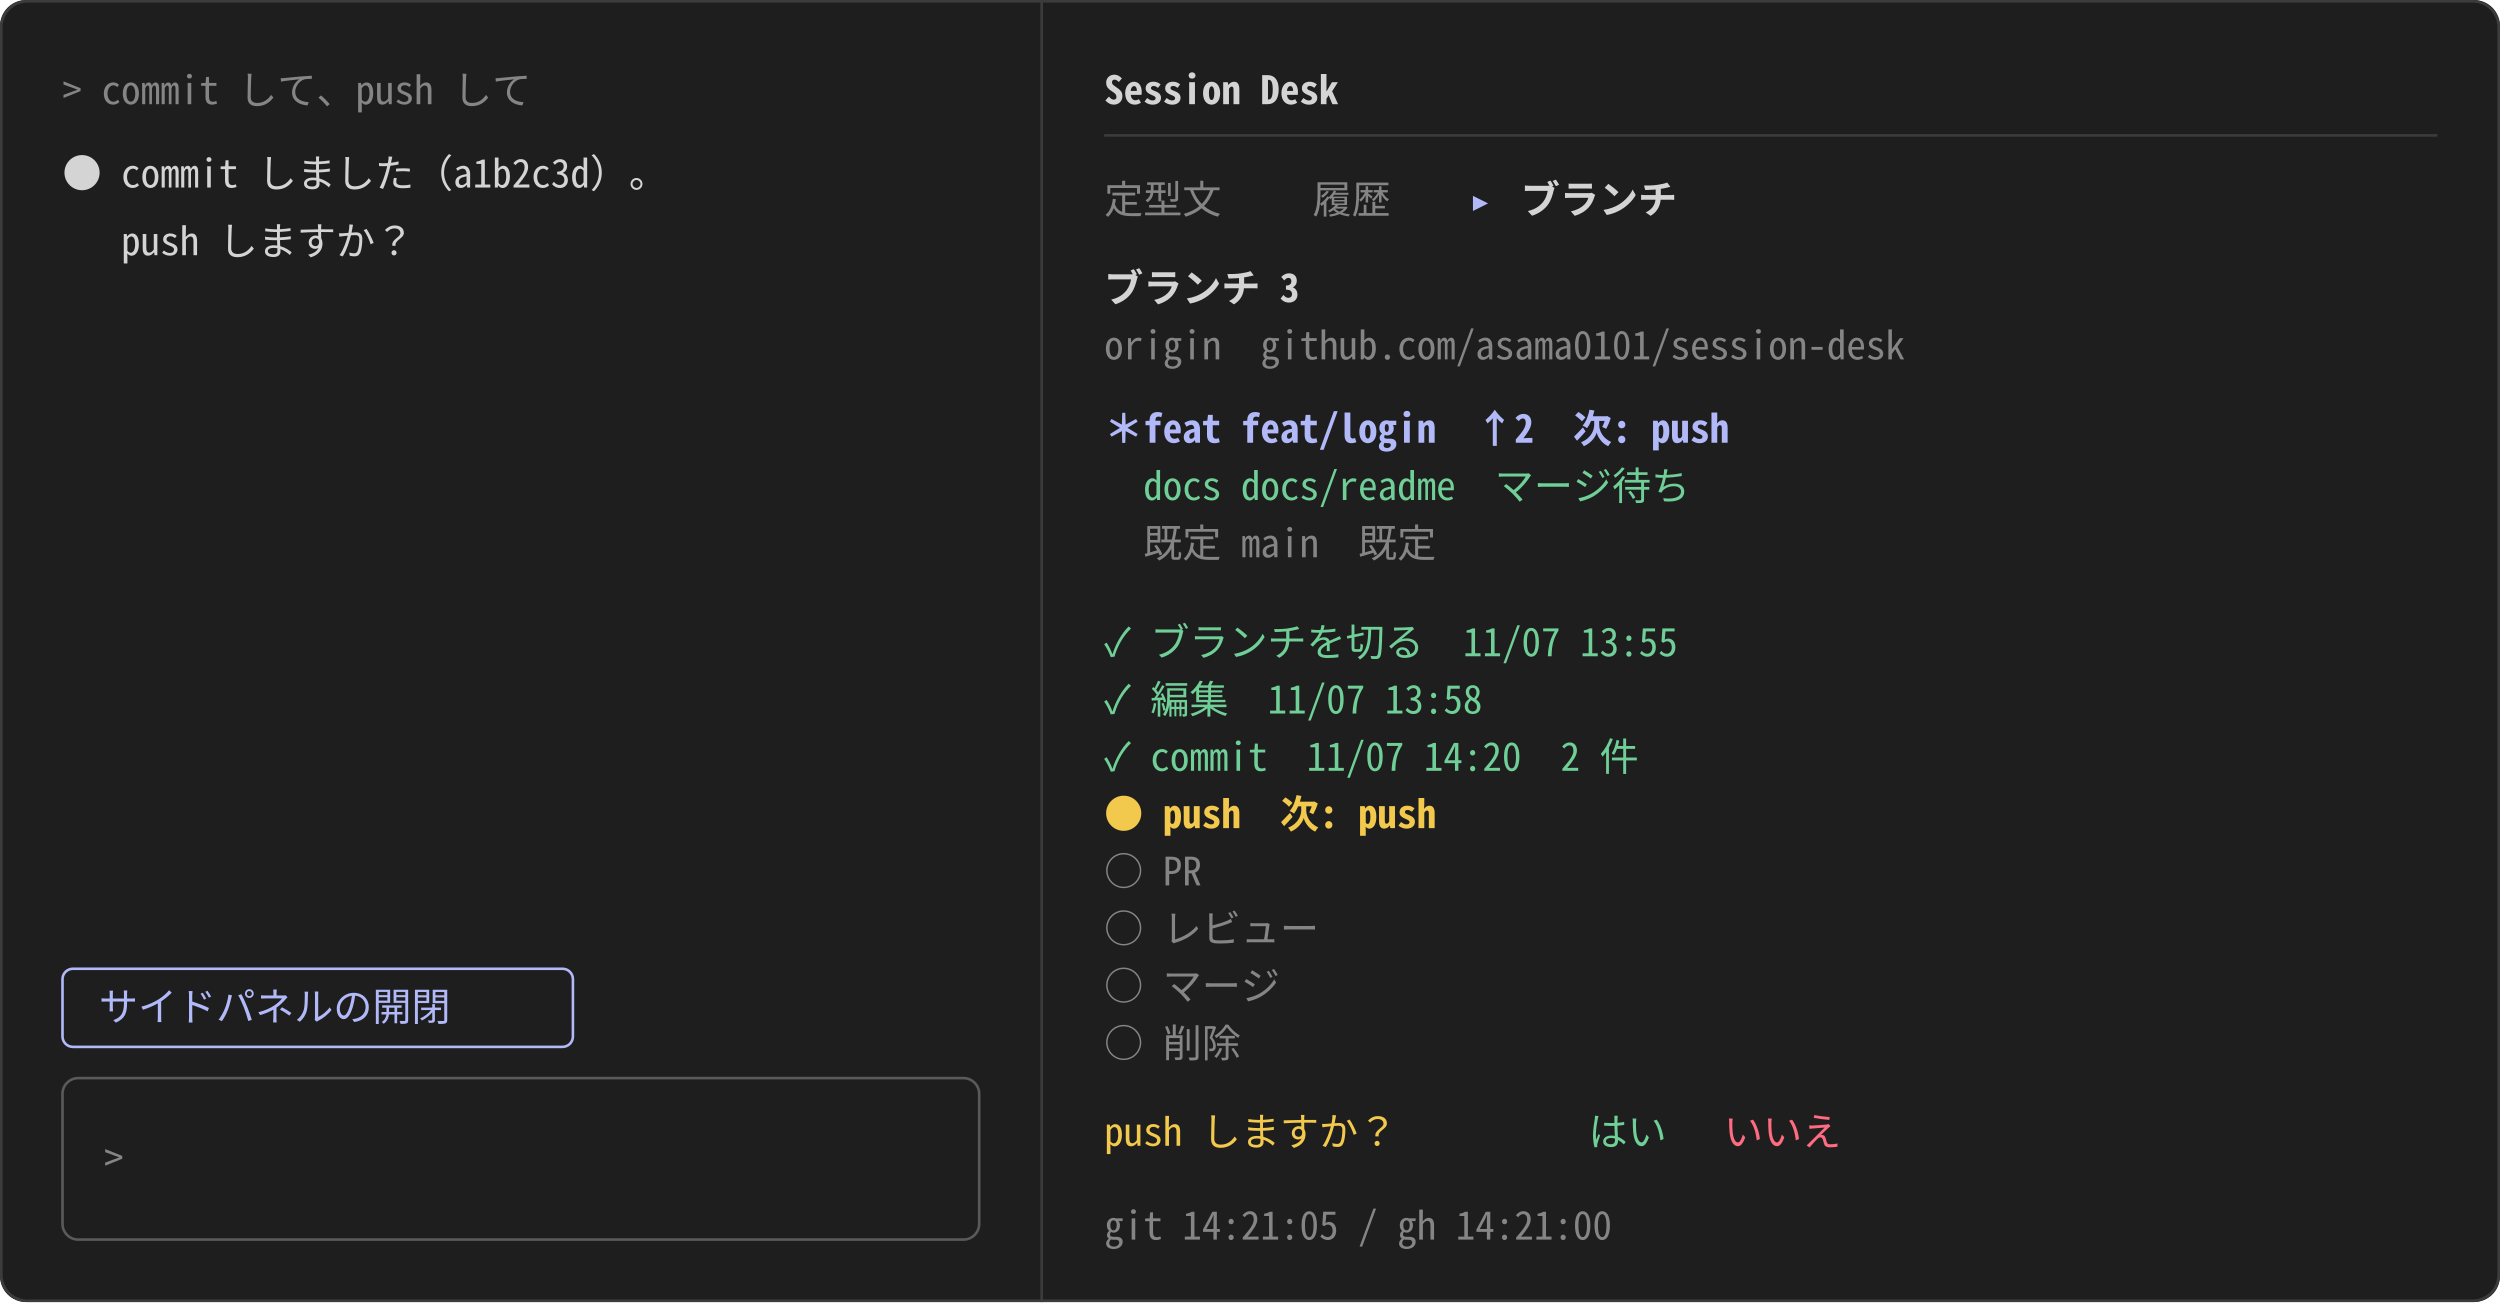
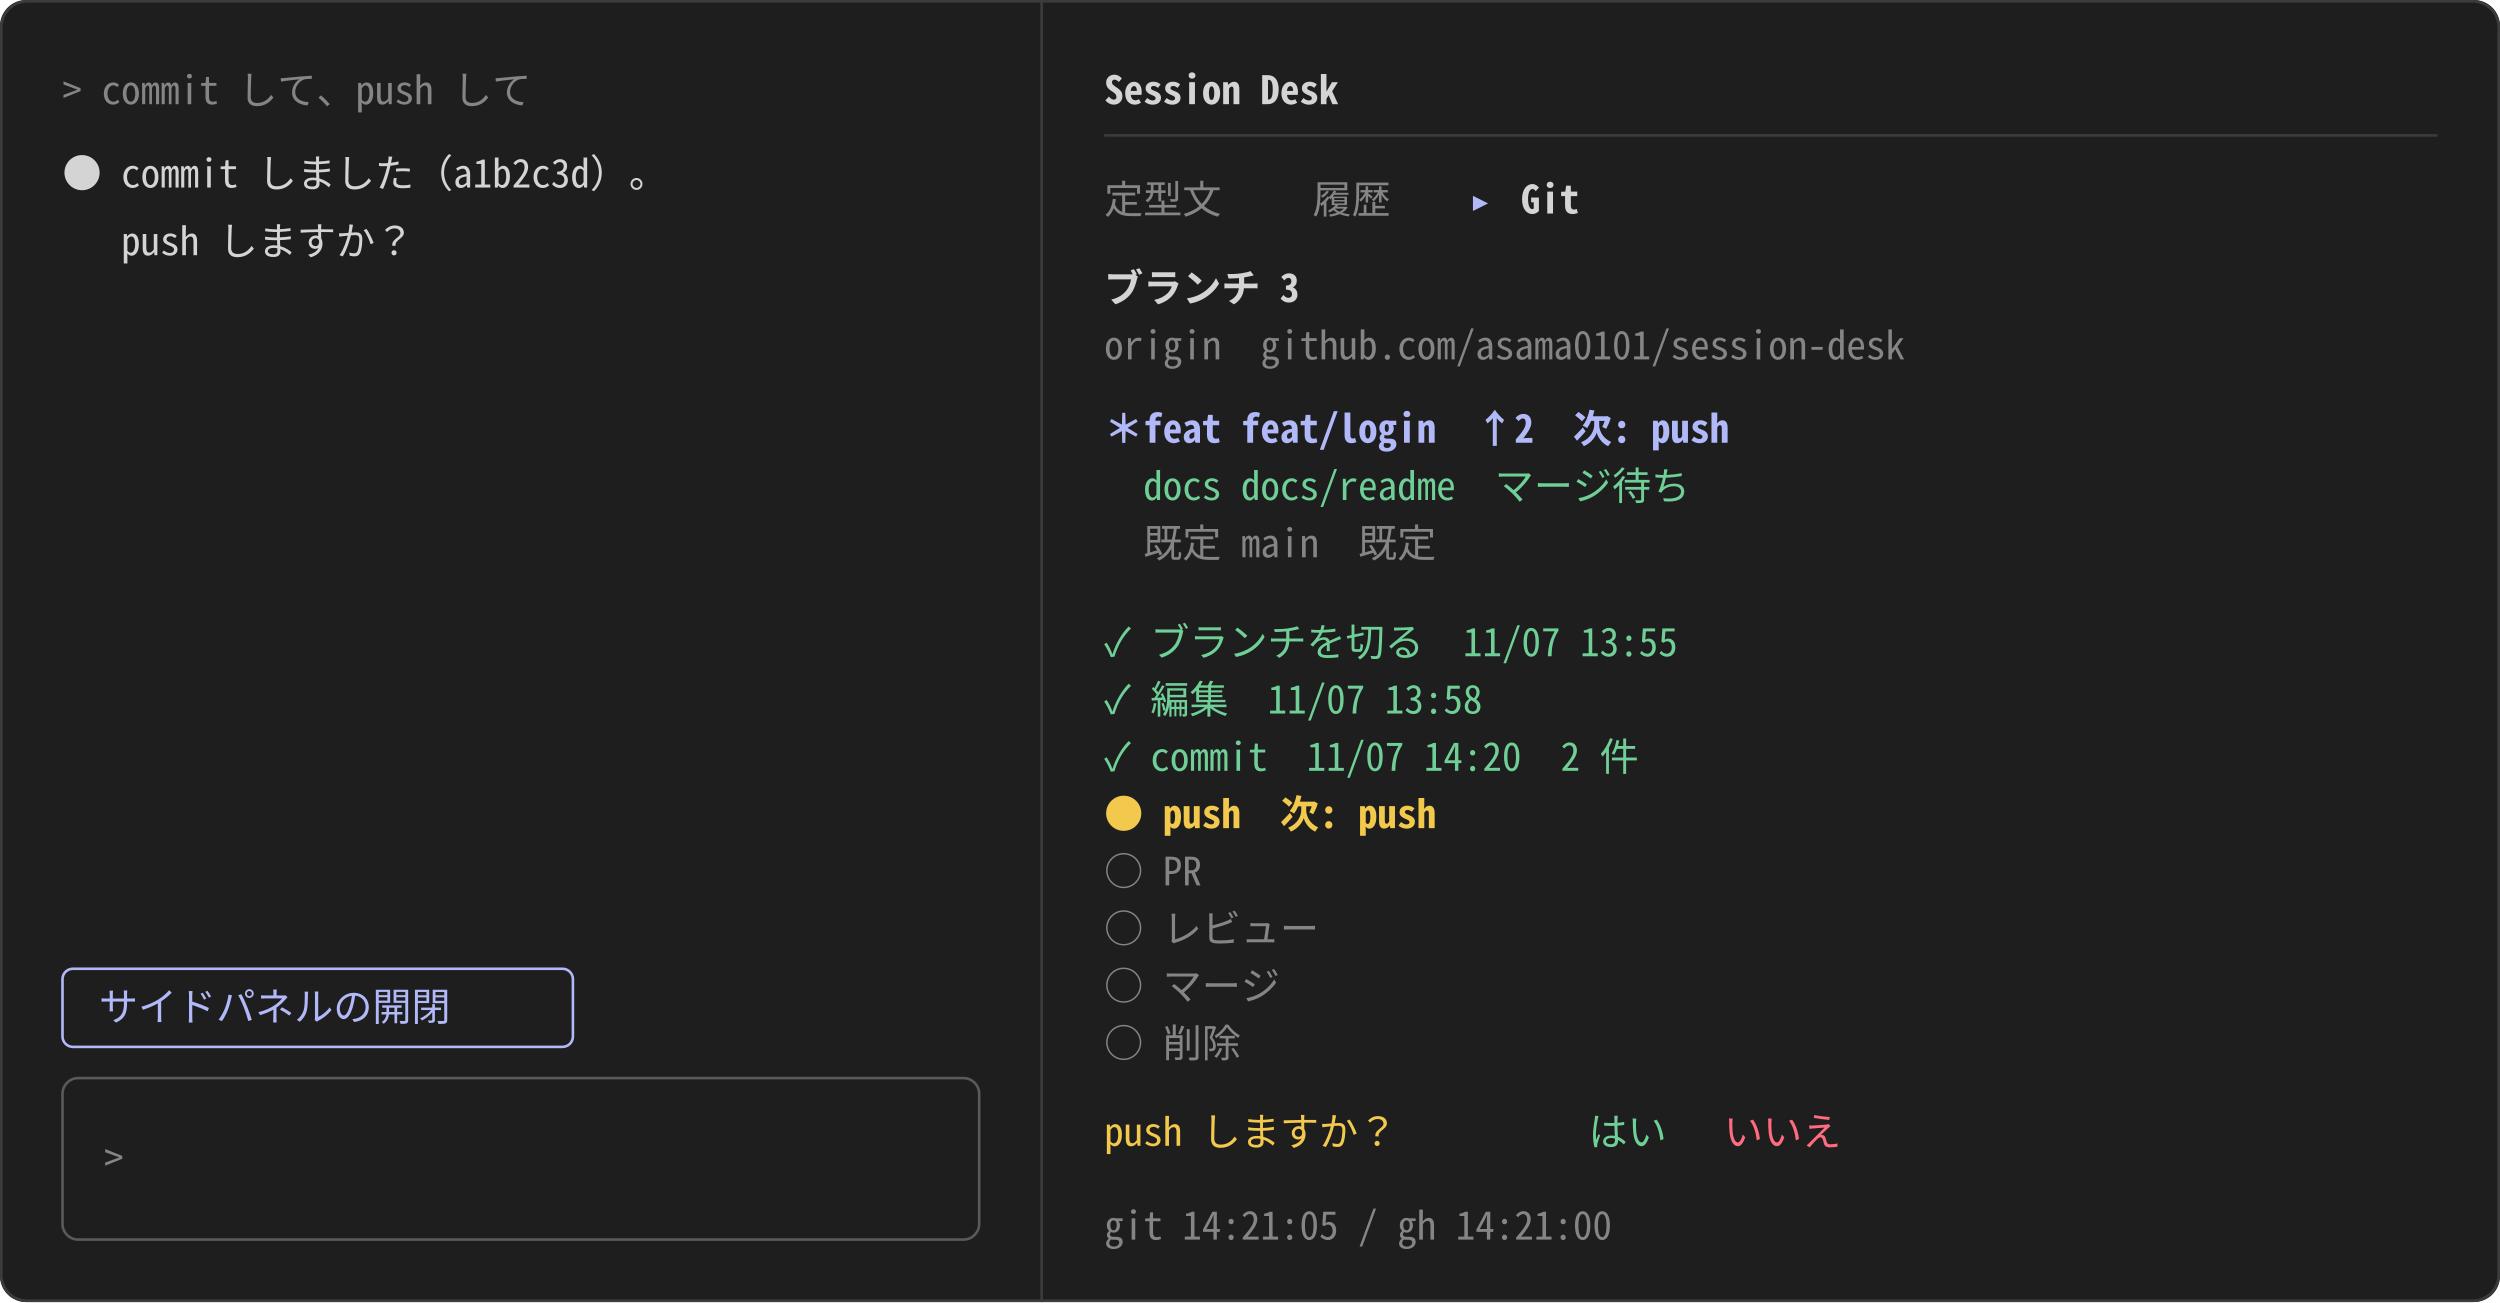
<svg xmlns="http://www.w3.org/2000/svg" xml:space="preserve" viewBox="0 0 960 500" width="960" height="500" role="img" aria-labelledby="t d" font-family="Consolas, 'Cascadia Mono', 'Noto Sans Mono CJK JP', 'MS Gothic', monospace" font-size="15">
  <rect x="0" y="0" width="960" height="500" rx="10" fill="#1e1e1e" />
  <rect x="0.5" y="0.5" width="959" height="499" rx="10" fill="none" stroke="#3c3c3c" />
  <text x="24" y="40" fill="#858585">&gt; commit して、push して</text>
  <text x="24" y="72" fill="#d4d4d4">● commit しました（a1b2c3d）。</text>
  <text x="24" y="98" fill="#d4d4d4">   push しますか？</text>
  <rect x="24" y="372" width="196" height="30" rx="4" fill="none" stroke="#b1b9f9" />
  <text x="38" y="392" fill="#b1b9f9">サイドパネルの開閉</text>
  <rect x="24" y="414" width="352" height="62" rx="6" fill="none" stroke="#5a5a5a" />
  <text x="40" y="450" fill="#858585">&gt;</text>
  <line x1="400" y1="0" x2="400" y2="500" stroke="#3c3c3c" />
  <text x="424" y="40" fill="#d4d4d4" font-weight="bold">Session Desk</text>
  <line x1="424" y1="52" x2="936" y2="52" stroke="#3c3c3c" />
  <text x="424" y="82" fill="#858585">定型文</text>
  <text x="504" y="82" fill="#858585">履歴</text>
  <text x="564" y="82" fill="#b1b9f9">▸</text>
-   <text x="584" y="82" fill="#d4d4d4" font-weight="bold">ブランチ</text>
+   <text x="584" y="82" fill="#d4d4d4" font-weight="bold">Git</text>
  <text x="424" y="116" fill="#d4d4d4" font-weight="bold">ブランチ 3</text>
  <text x="424" y="138" fill="#858585">origin  github.com/asama0101/session-desk</text>
  <text x="424" y="170" fill="#b1b9f9" font-weight="bold">＊feat feat/login  ↑2  次: push</text>
  <text x="424" y="192" fill="#6fcf97">　docs docs/readme  マージ待ち</text>
  <text x="424" y="214" fill="#858585">　既定 main  既定</text>
  <text x="424" y="252" fill="#6fcf97">✓ ブランチを切る  11/07 13:55</text>
  <text x="424" y="274" fill="#6fcf97">✓ 編集  11/07 13:58</text>
  <text x="424" y="296" fill="#6fcf97">✓ commit  11/07 14:20  2 件</text>
  <text x="424" y="318" fill="#f2c94c" font-weight="bold">● push  次: push</text>
  <text x="424" y="340" fill="#858585">○ PR</text>
  <text x="424" y="362" fill="#858585">○ レビュー</text>
  <text x="424" y="384" fill="#858585">○ マージ</text>
  <text x="424" y="406" fill="#858585">○ 削除</text>
  <text x="424" y="440" fill="#f2c94c">push しますか？</text>
  <text x="610" y="440" fill="#6fcf97">はい</text>
  <text x="662" y="440" fill="#ff6b80">いいえ</text>
  <text x="424" y="476" fill="#858585">git 14:21:05 / gh 14:21:00</text>
</svg>
